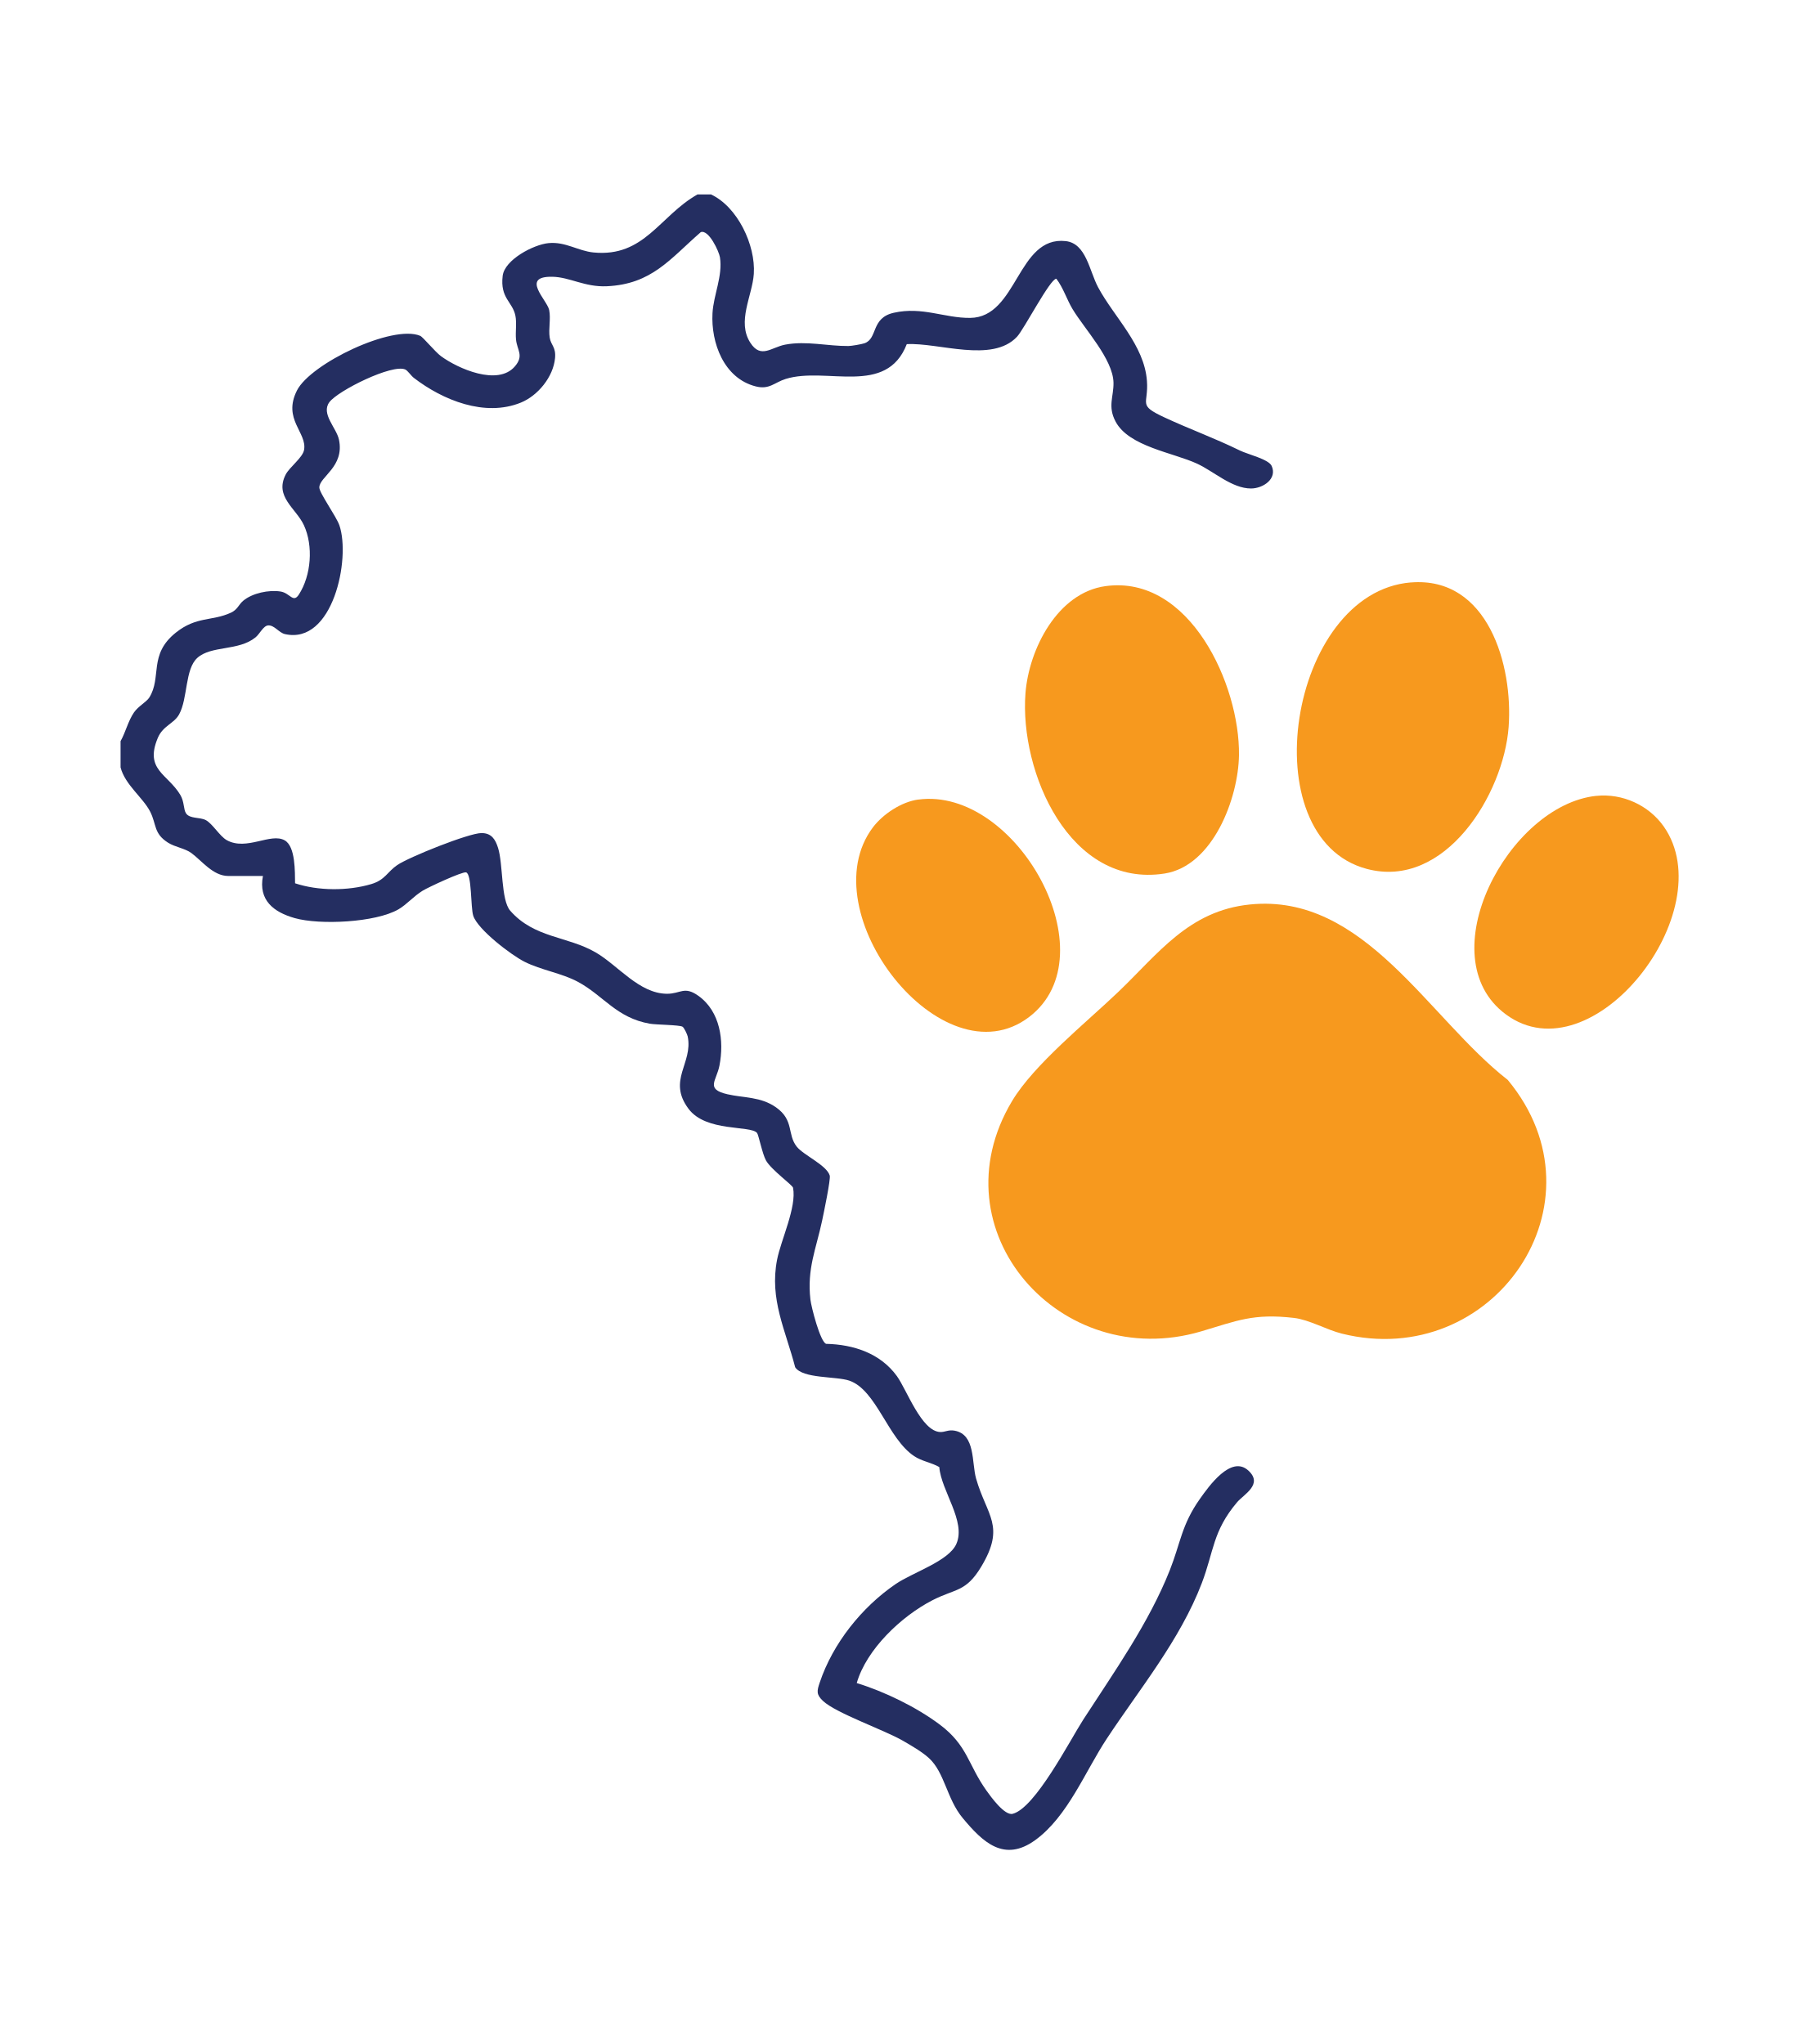
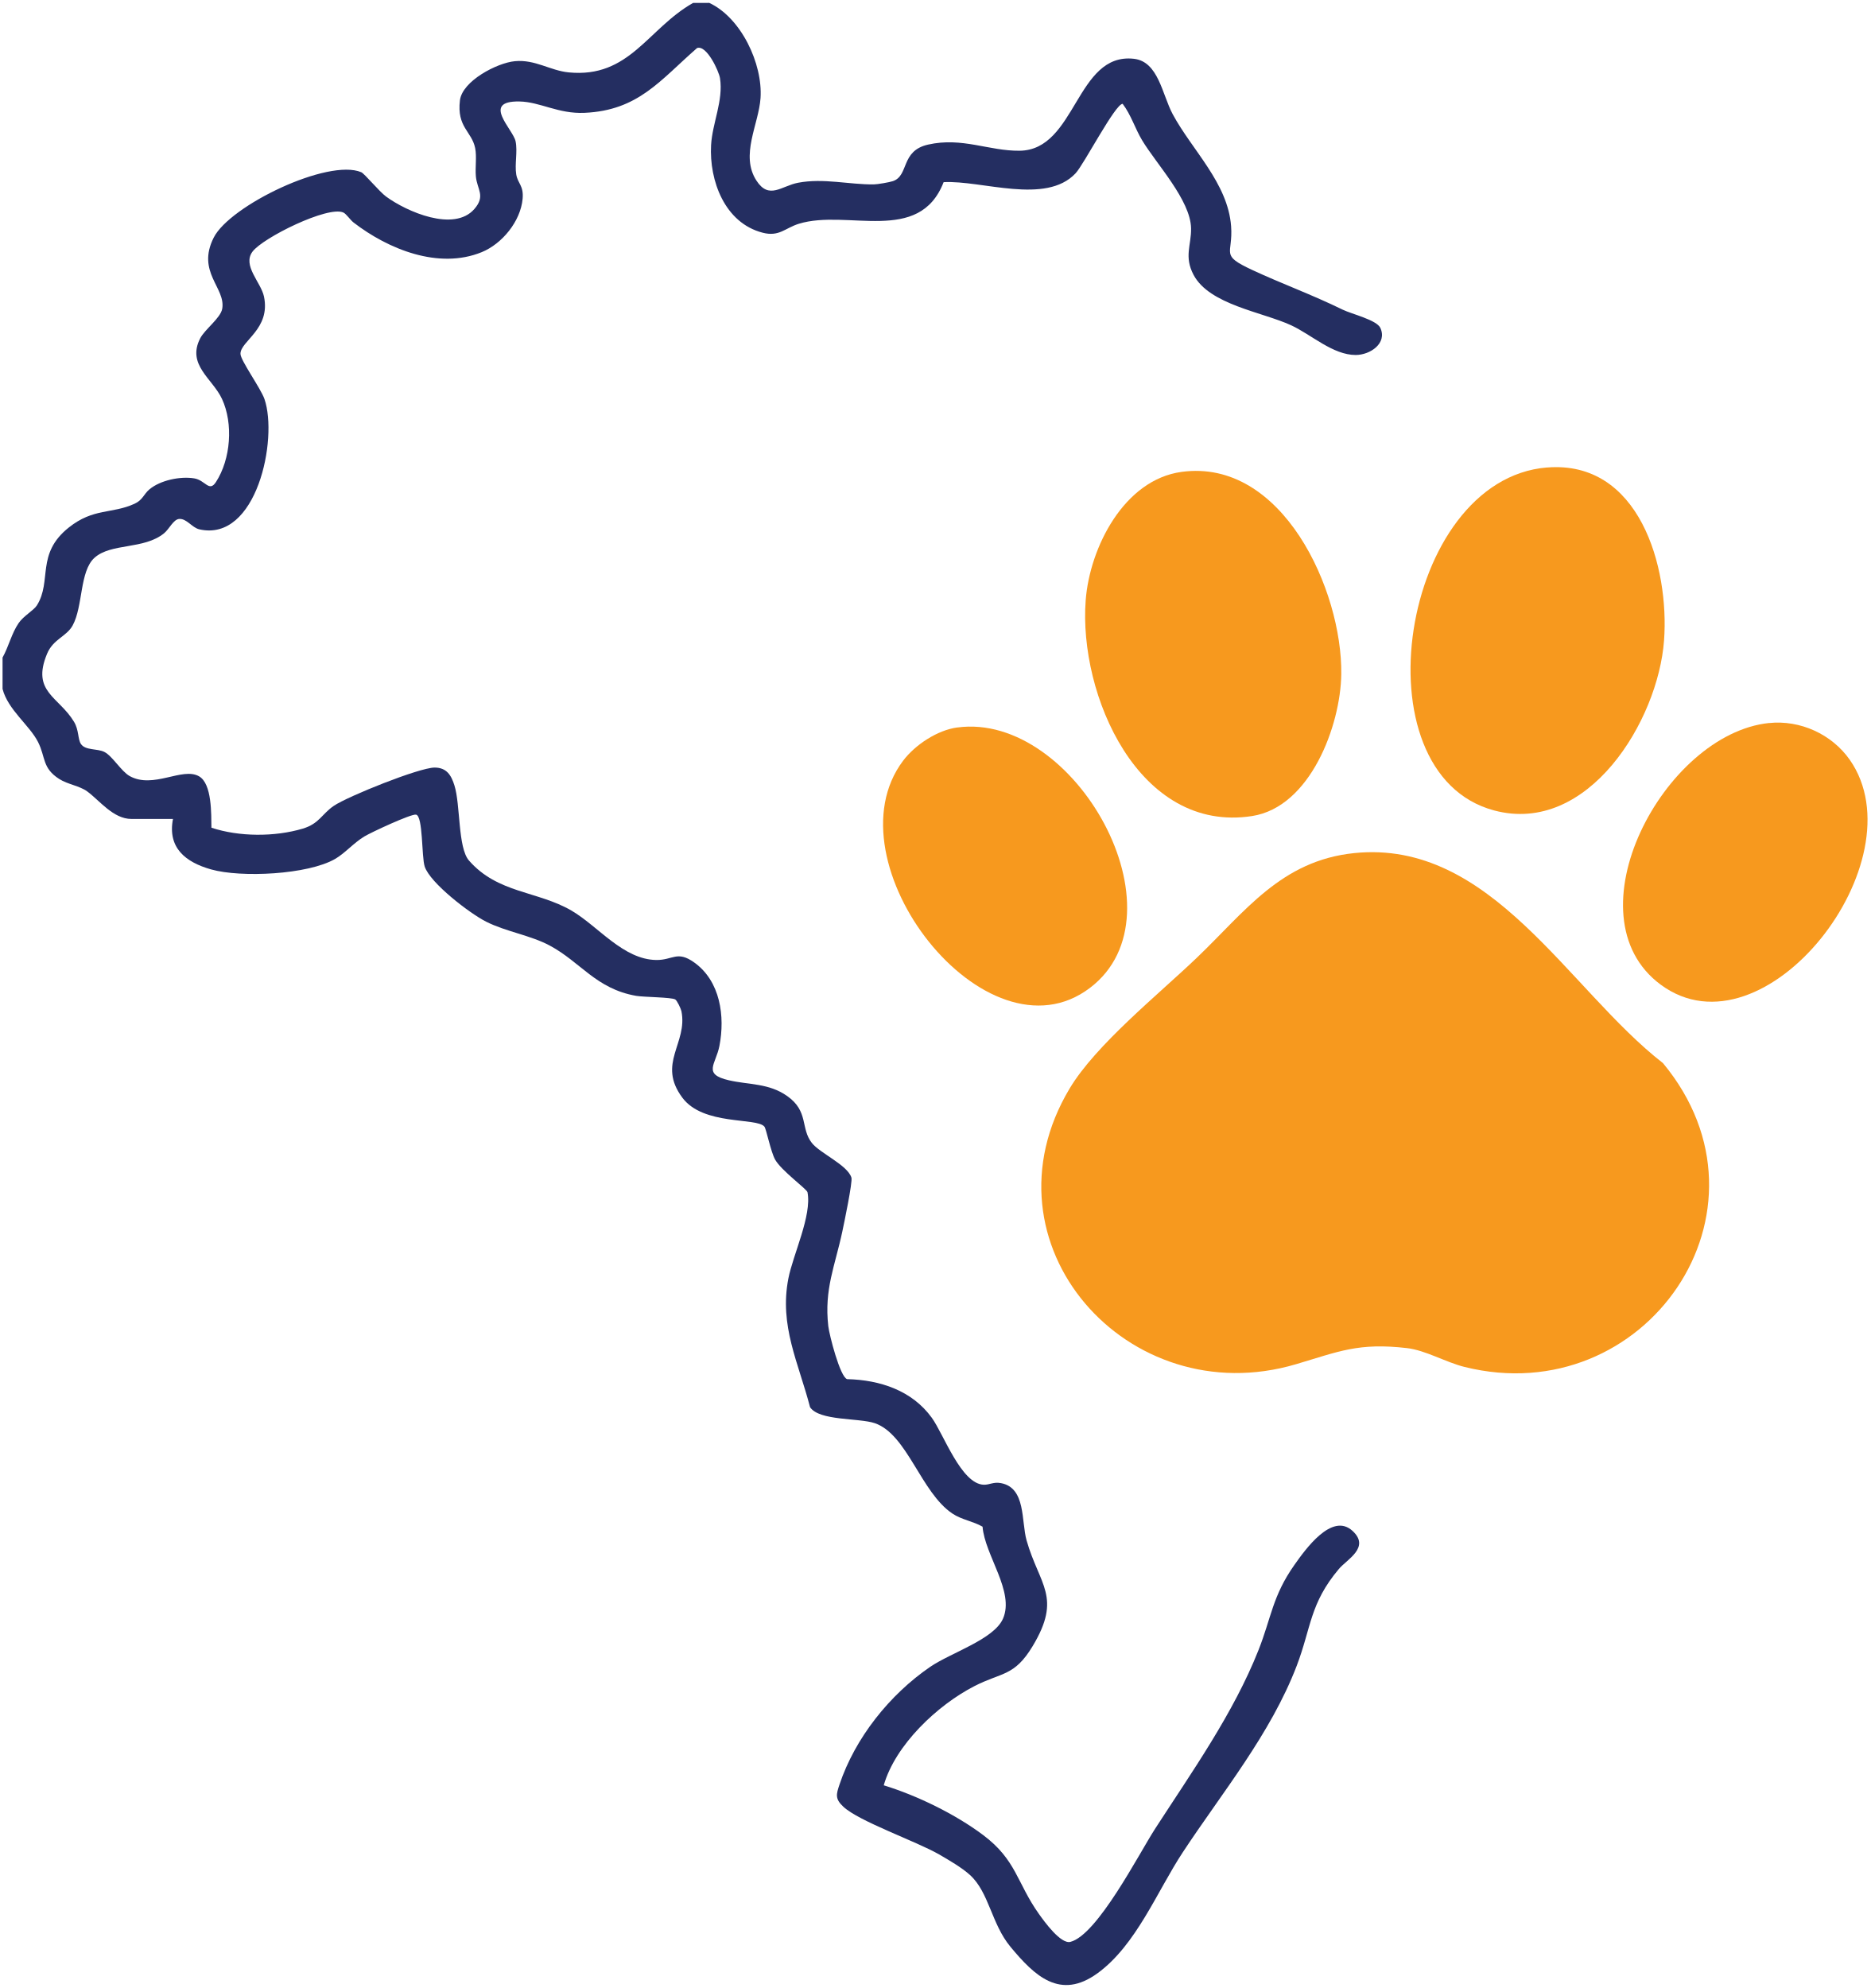
- <svg xmlns="http://www.w3.org/2000/svg" id="Layer_1" data-name="Layer 1" viewBox="0 0 413.27 469.57">
+ <svg xmlns="http://www.w3.org/2000/svg" id="Layer_1" data-name="Layer 1" viewBox="27.2 44.11 358.86 381.43">
  <defs>
    <style>
      .cls-1 {
        fill: #f7991e;
      }

      .cls-2 {
        fill: #242e61;
      }
    </style>
  </defs>
  <path class="cls-2" d="M163.24,44.64c6.15,2.83,10.33,11.69,9.89,18.28-.34,5.05-3.96,10.97-.78,15.85,2.42,3.72,4.81,1,8,.4,4.87-.92,9.79.37,14.51.32.69,0,3.04-.41,3.68-.63,3.12-1.07,1.42-5.82,6.75-7.01,6.55-1.47,11.64,1.24,17.53,1.18,10.91-.09,10.8-18.89,21.95-17.64,4.71.53,5.41,6.83,7.44,10.62,3.69,6.88,10.59,13.22,11.21,21.49.41,5.51-2.25,5.47,4.06,8.41,5.78,2.69,11.35,4.68,17.34,7.61,1.74.85,6.54,1.97,7.24,3.51,1.35,2.95-1.95,5.18-4.72,5.19-4.39.01-8.54-3.92-12.4-5.7-5.54-2.56-15.68-3.93-18.72-9.67-1.87-3.53-.42-5.71-.48-8.94-.11-5.41-6.64-12.31-9.39-16.88-1.36-2.26-2.13-4.89-3.74-7-1.42-.01-7.41,11.6-9.03,13.33-5.72,6.11-17.99,1.3-25.32,1.7-4.69,12.08-18.48,5.1-27.8,7.99-2.61.81-3.76,2.53-6.92,1.71-7.31-1.88-10.27-10.03-9.9-16.8.24-4.26,2.39-8.56,1.71-12.86-.21-1.32-2.56-6.43-4.4-5.77-7.11,6.2-11.26,11.96-21.58,12.43-5.07.23-8.51-2.11-12.52-2.18-7.37-.13-1.2,5.32-.72,7.64.41,1.99-.19,4.36.12,6.33.29,1.81,1.46,2.13,1.23,4.7-.39,4.32-3.93,8.64-7.85,10.24-8.27,3.38-17.95-.57-24.58-5.68-.65-.5-1.41-1.67-1.96-1.92-2.95-1.36-15.45,4.83-17.44,7.5-1.99,2.67,1.62,5.87,2.2,8.61,1.32,6.25-4.51,8.53-4.51,10.99,0,1.27,3.88,6.59,4.61,8.7,2.62,7.64-1.48,27.49-12.51,24.98-1.4-.32-2.44-2.11-3.87-1.99-1.1.09-1.9,1.94-2.88,2.74-3.89,3.18-10.15,1.83-13.36,4.71-2.88,2.59-2.17,9.33-4.2,13-1.17,2.12-3.73,2.59-4.9,5.42-3.05,7.33,2.26,8.2,5.18,13.06.96,1.6.7,3.35,1.33,4.26.87,1.26,3.12.82,4.5,1.52,1.54.79,3.23,3.72,4.84,4.62,4.55,2.53,10.09-1.78,13.3.04,2.53,1.43,2.34,7.31,2.39,9.87,5.31,1.76,12.13,1.78,17.51.18,3.18-.95,3.66-2.8,5.96-4.37,2.68-1.83,16.41-7.34,19.34-7.35,2.32,0,3.2,1.47,3.81,3.41,1.18,3.73.64,11.95,2.79,14.42,5.52,6.33,13.15,5.82,19.65,9.6,5.14,2.99,9.94,9.42,16.32,9.49,3.17.03,3.98-1.87,7.26.48,5.02,3.59,5.93,10.34,4.83,16.01-.68,3.52-3.31,5.41,1.82,6.59,3.87.89,7.65.53,11.18,3.02,4.19,2.95,2.51,6.19,4.75,9.02,1.56,1.97,6.85,4.23,7.58,6.64.25.82-1.41,8.75-1.75,10.35-1.4,6.6-3.5,11.03-2.69,18.15.19,1.66,2.25,9.73,3.61,10.16,6.32.15,12.46,2.18,16.25,7.41,2.28,3.15,5.64,12.7,9.96,12.85,1.1.04,1.86-.58,3.3-.31,4.83.89,3.88,7.29,4.93,11,2.45,8.59,6.84,10.84,1.16,20.28-3.53,5.86-5.9,4.95-11.23,7.7-7.06,3.64-15.11,11.23-17.34,19,6.39,1.96,13.71,5.52,19.07,9.54,6.4,4.8,6.46,9.17,10.69,15.12,1.05,1.48,4.2,5.85,6.05,5.38,5.19-1.32,13.15-16.89,16.23-21.66,7.01-10.84,15.05-22.15,19.87-34.33,2.47-6.25,2.68-10.38,6.89-16.34,2.08-2.94,7.17-10.13,11.12-6.55,3.52,3.2-1.05,5.49-2.59,7.33-5.6,6.65-5.28,11.21-8.09,18.58-5.01,13.09-14.34,24.36-21.86,35.78-4.93,7.48-8.93,17.81-16.36,23.21-7.16,5.2-12.04.55-16.71-5.08-3.66-4.42-4.09-10.42-7.75-13.76-1.57-1.43-4.07-2.88-5.94-3.96-4.41-2.54-15.39-6.34-18.38-9.16-1.6-1.5-1.37-2.34-.74-4.22,3.01-8.99,9.64-17.28,17.4-22.6,3.97-2.72,12.24-5.27,13.98-9.25,2.28-5.19-3.49-12.17-3.92-17.65-1.82-1.05-3.99-1.32-5.77-2.51-6.06-4.03-8.66-15.21-14.91-17.35-3.03-1.03-10.67-.41-12.42-3.07-2.23-8.57-5.93-15.6-4.16-24.69.89-4.58,4.54-12.1,3.67-16.55-.12-.61-5.02-4.13-6.21-6.26-.85-1.52-1.7-5.9-2.06-6.33-1.51-1.8-11.72-.15-15.74-5.55-4.91-6.58,1.07-10.42-.18-16.6-.1-.48-.83-2.04-1.19-2.25-.71-.43-6.05-.44-7.49-.69-7.71-1.34-10.66-6.48-16.59-9.65-3.7-1.98-8.39-2.66-12.2-4.58-3.09-1.55-10.76-7.41-11.79-10.58-.62-1.92-.3-9.68-1.66-9.96-.91-.19-8.66,3.42-9.94,4.2-2.08,1.27-3.66,3.18-5.59,4.3-5.22,3.02-18.02,3.64-23.8,2.01-4.88-1.38-8.38-4.12-7.31-9.68h-7.96c-3.51,0-6.1-3.53-8.49-5.28-1.49-1.09-3.7-1.33-5.36-2.38-3.32-2.11-2.6-4.17-4.08-7.1-1.64-3.24-5.78-6.18-6.81-10.19v-6.02c1.17-2.08,1.72-4.61,3.08-6.6.96-1.41,2.89-2.43,3.51-3.41,2.94-4.69-.24-9.87,6.11-14.93,4.75-3.79,8.3-2.58,12.63-4.57,1.57-.72,1.75-1.83,2.84-2.75,2.1-1.76,5.9-2.55,8.58-2.12,2.17.34,2.88,2.74,4.2.7,2.84-4.39,3.36-11.19,1.15-15.95-1.81-3.89-6.79-6.52-4.18-11.61.89-1.74,3.91-3.88,4.23-5.68.71-4.03-4.99-7.02-1.63-13.66,3.12-6.16,21.95-15.22,28.3-12.54.64.27,3.45,3.71,4.78,4.68,3.95,2.89,13.02,6.87,16.93,2.38,2.2-2.53.52-3.74.29-6.25-.16-1.77.2-3.78-.14-5.45-.66-3.22-3.54-3.98-2.92-9.14.45-3.72,7.12-7.2,10.54-7.52,3.9-.37,6.76,1.8,10.33,2.15,11.7,1.14,15.13-8.38,23.87-13.33h3.01Z" />
  <path class="cls-1" d="M287.05,207.79c26.29-2.69,40.99,26.1,59.24,40.3,23.49,28.32-3.45,66.91-38.08,58.29-3.55-.88-7.5-3.2-11.01-3.61-9.35-1.09-13.09.65-21.34,3.09-32.26,9.54-61.23-23.12-43.43-52.89,5.01-8.39,17.06-18.07,24.39-25.08,9.27-8.86,16.18-18.66,30.23-20.1Z" />
  <path class="cls-1" d="M324.04,133.81c17.71-1.44,23.5,19.08,22.45,33.2-1.14,15.42-14.59,37.4-32.59,32.6-26.65-7.1-17.94-63.53,10.14-65.81Z" />
  <path class="cls-1" d="M253.91,134.65c19.34-2.65,30.86,22.71,30.65,38.81-.13,9.85-5.94,25.48-17.1,27.22-21.78,3.39-33.32-23.31-31.94-41.4.77-10.1,7.34-23.12,18.39-24.63Z" />
  <path class="cls-1" d="M210.89,183.69c22.51-3.04,44.22,35.7,25.45,49.96-19.92,15.14-50.52-24.16-35.85-43.59,2.31-3.05,6.56-5.86,10.4-6.38Z" />
  <path class="cls-1" d="M366.62,182.84c5.99-.63,12.06,2.13,15.51,7.05,13.55,19.39-16.37,57.84-36.27,43.15-17.89-13.2.56-48.09,20.77-50.21Z" />
</svg>
